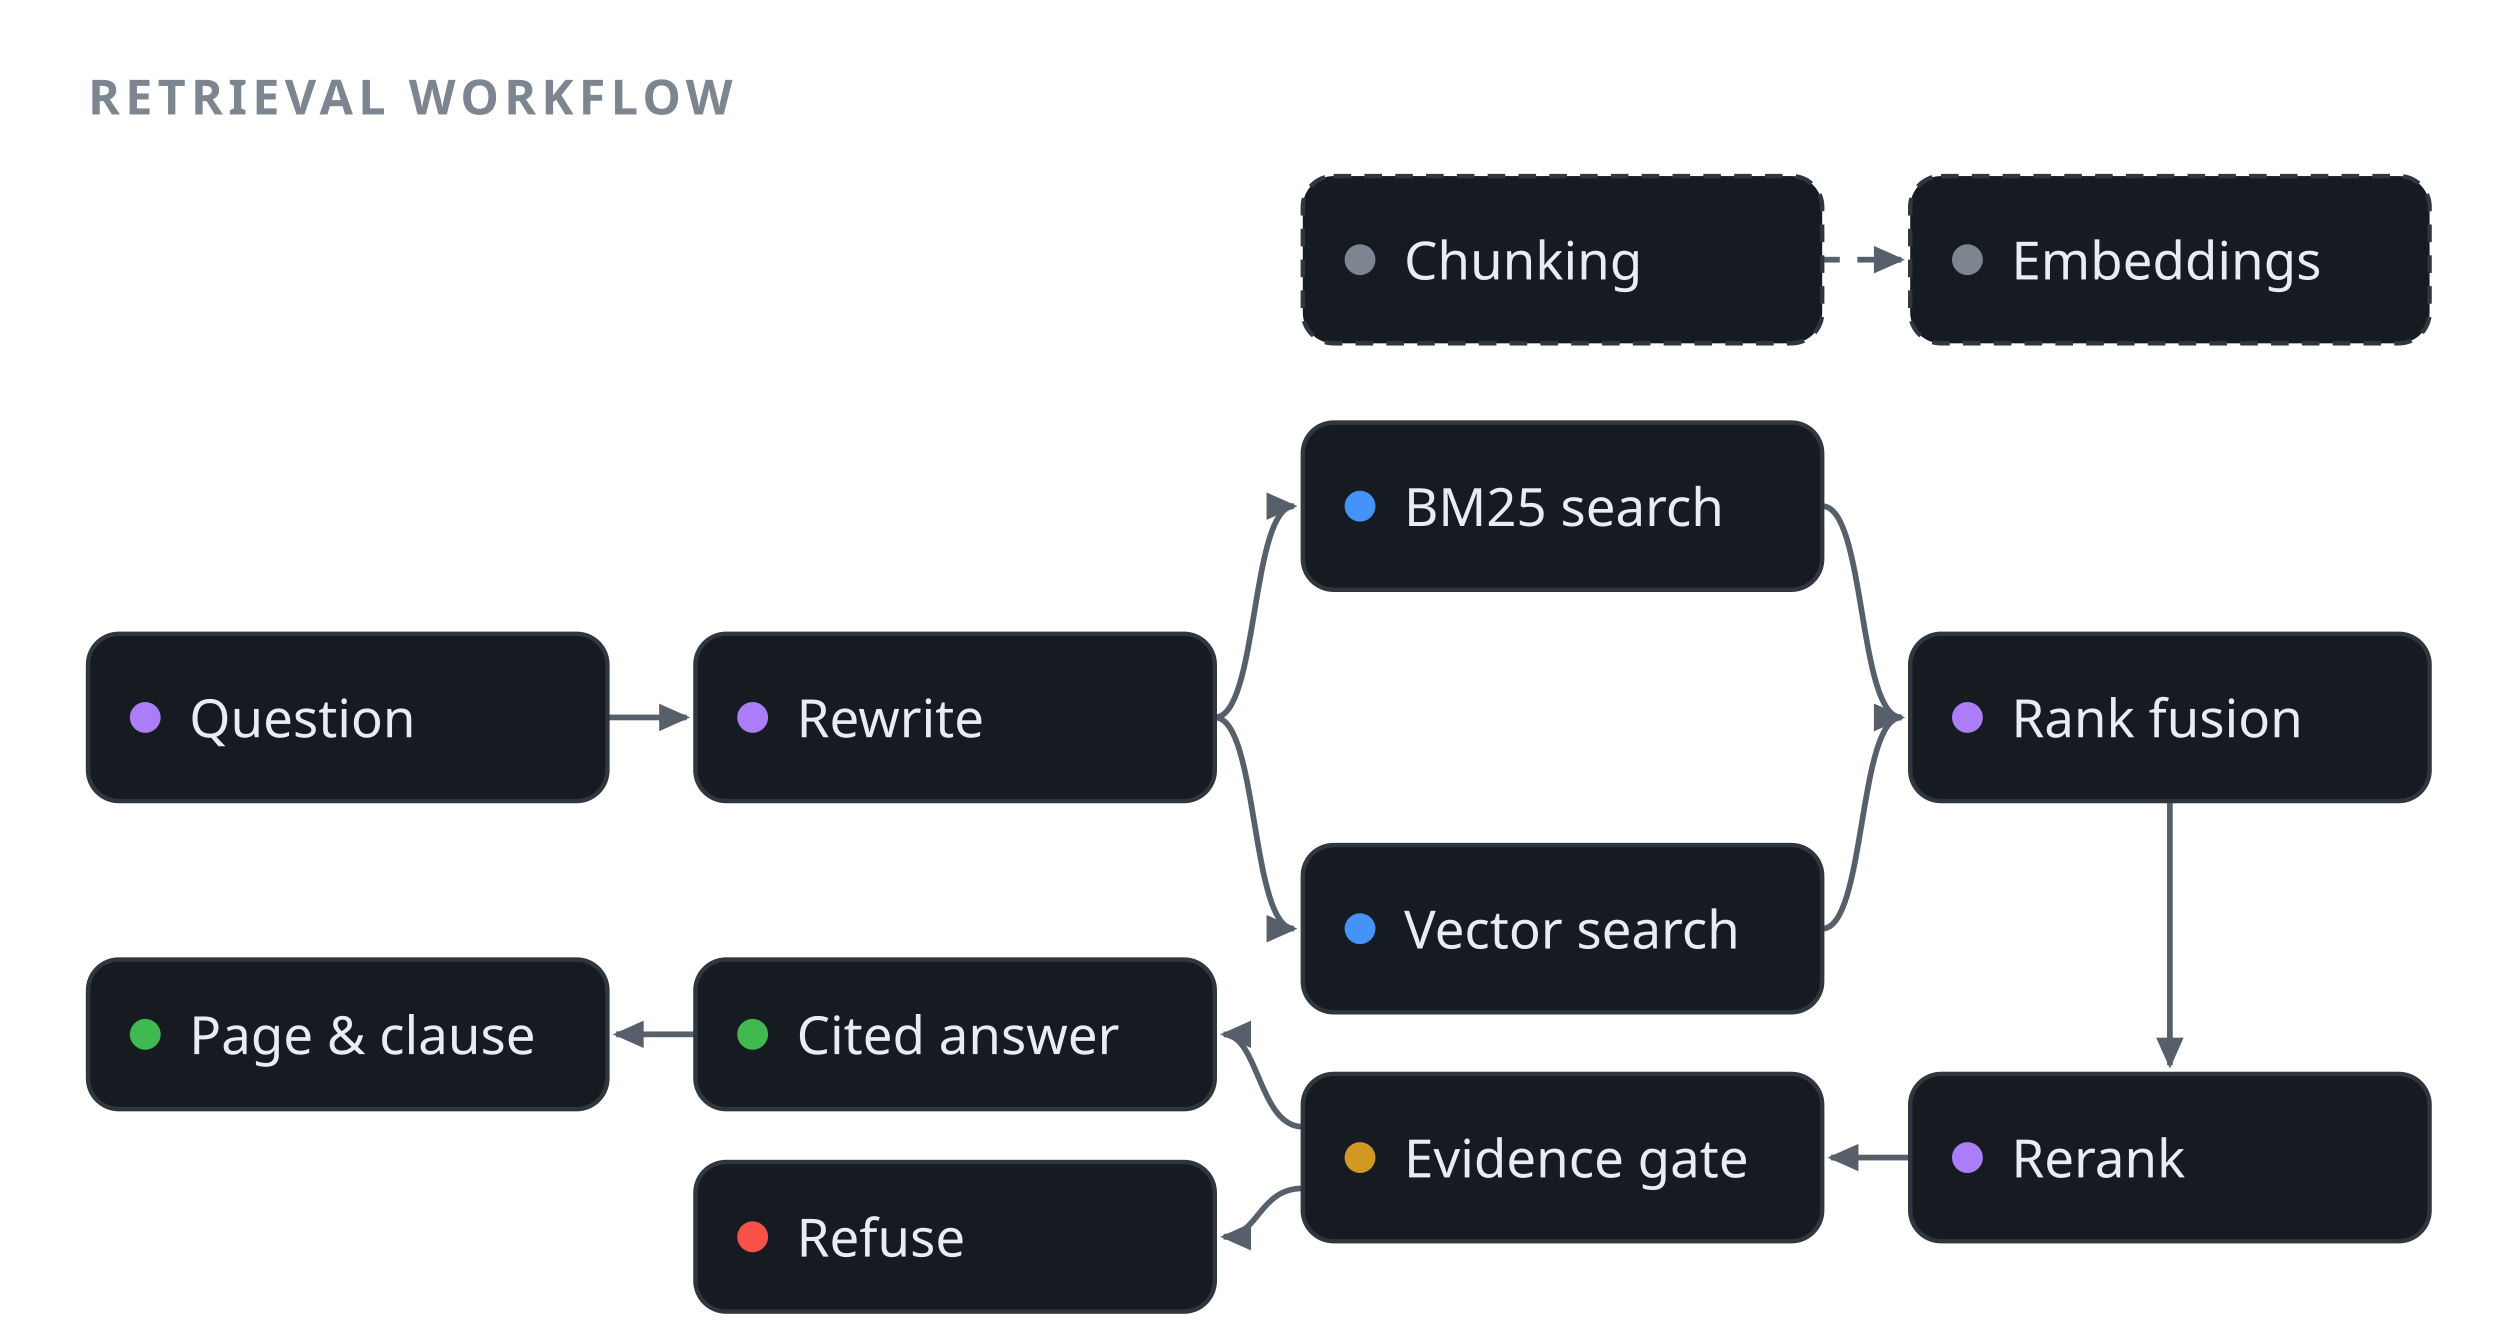
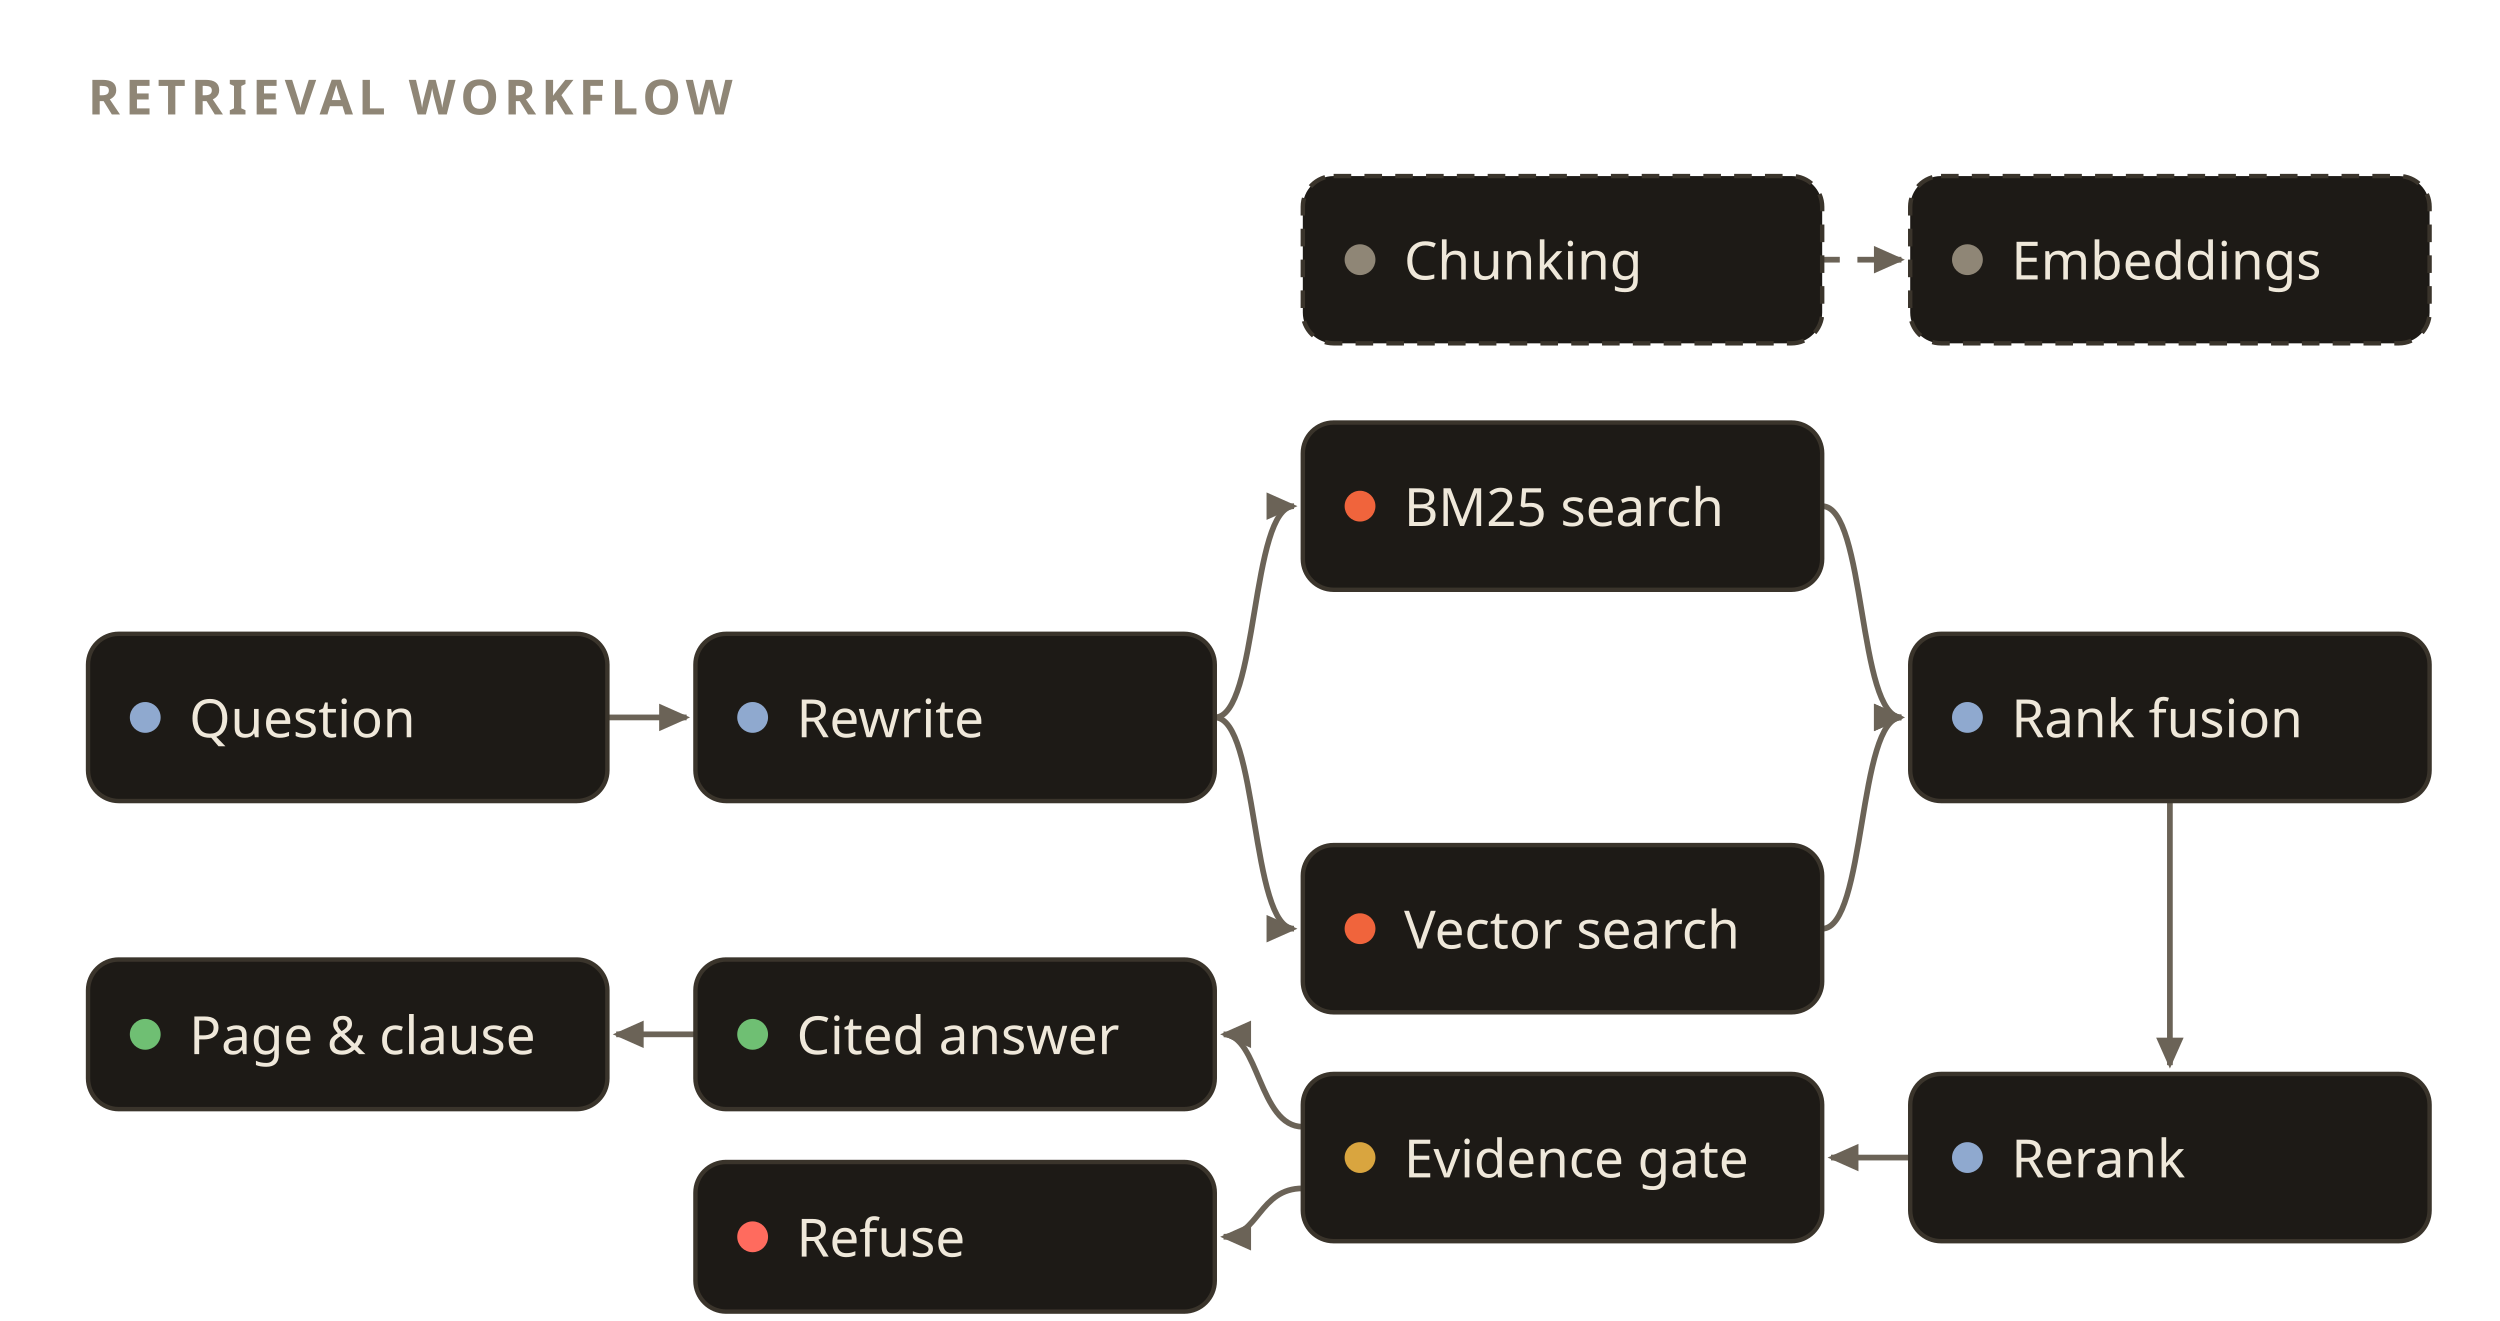
<svg xmlns="http://www.w3.org/2000/svg" width="568" height="300" viewBox="600 32 568 300">
  <style>
.s{font-family:-apple-system,BlinkMacSystemFont,'Segoe UI','Noto Sans',Helvetica,Arial,sans-serif}
@keyframes fade{from{opacity:0;transform:translateY(6px)}to{opacity:1;transform:none}}
@keyframes pulse{0%,100%{opacity:.25}50%{opacity:.9}}
.fade{}
.pulse{animation:pulse 2.6s ease-in-out infinite}
</style>
  <defs>
    <marker id="ar" viewBox="0 0 10 10" refX="8" refY="5" markerWidth="6" markerHeight="6" orient="auto">
-       <path d="M0 1L9 5L0 9z" fill="#57606a" />
+       <path d="M0 1L9 5L0 9z" fill="#6b6357" />
    </marker>
  </defs>
-   <text x="620" y="58" class="s" font-size="11" fill="#7d8590" text-anchor="start" font-weight="600" letter-spacing="1.2">RETRIEVAL WORKFLOW</text>
-   <path d="M1014 91L1032 91" fill="none" stroke="#57606a" stroke-width="1.3" marker-end="url(#ar)" stroke-dasharray="4 4" />
-   <circle r="2.6" fill="#7d8590">
+   <text x="620" y="58" class="s" font-size="11" fill="#8f8676" text-anchor="start" font-weight="600" letter-spacing="1.2">RETRIEVAL WORKFLOW</text>
+   <path d="M1014 91L1032 91" fill="none" stroke="#6b6357" stroke-width="1.3" marker-end="url(#ar)" stroke-dasharray="4 4" />
+   <circle r="2.6" fill="#8f8676">
    <animateMotion dur="1.6s" begin="-0.0s" repeatCount="indefinite" path="M1014 91L1032 91" />
  </circle>
-   <path d="M738 195L756 195" fill="none" stroke="#57606a" stroke-width="1.3" marker-end="url(#ar)" />
-   <circle r="2.6" fill="#ab7df8">
+   <path d="M738 195L756 195" fill="none" stroke="#6b6357" stroke-width="1.3" marker-end="url(#ar)" />
+   <circle r="2.6" fill="#8fa9cf">
    <animateMotion dur="1.4s" begin="-0.0s" repeatCount="indefinite" path="M738 195L756 195" />
  </circle>
-   <path d="M876 195C886 195 884 147 894 147" fill="none" stroke="#57606a" stroke-width="1.3" marker-end="url(#ar)" />
-   <circle r="2.6" fill="#4493f8">
+   <path d="M876 195C886 195 884 147 894 147" fill="none" stroke="#6b6357" stroke-width="1.3" marker-end="url(#ar)" />
+   <circle r="2.6" fill="#f0643c">
    <animateMotion dur="1.6s" begin="-0.2s" repeatCount="indefinite" path="M876 195C886 195 884 147 894 147" />
  </circle>
-   <path d="M876 195C886 195 884 243 894 243" fill="none" stroke="#57606a" stroke-width="1.3" marker-end="url(#ar)" />
-   <circle r="2.6" fill="#4493f8">
+   <path d="M876 195C886 195 884 243 894 243" fill="none" stroke="#6b6357" stroke-width="1.3" marker-end="url(#ar)" />
+   <circle r="2.6" fill="#f0643c">
    <animateMotion dur="1.6s" begin="-0.8s" repeatCount="indefinite" path="M876 195C886 195 884 243 894 243" />
  </circle>
-   <path d="M1014 147C1024 147 1022 195 1032 195" fill="none" stroke="#57606a" stroke-width="1.3" marker-end="url(#ar)" />
-   <circle r="2.6" fill="#ab7df8">
+   <path d="M1014 147C1024 147 1022 195 1032 195" fill="none" stroke="#6b6357" stroke-width="1.3" marker-end="url(#ar)" />
+   <circle r="2.6" fill="#8fa9cf">
    <animateMotion dur="1.6s" begin="-0.4s" repeatCount="indefinite" path="M1014 147C1024 147 1022 195 1032 195" />
  </circle>
-   <path d="M1014 243C1024 243 1022 195 1032 195" fill="none" stroke="#57606a" stroke-width="1.3" marker-end="url(#ar)" />
-   <circle r="2.6" fill="#ab7df8">
+   <path d="M1014 243C1024 243 1022 195 1032 195" fill="none" stroke="#6b6357" stroke-width="1.3" marker-end="url(#ar)" />
+   <circle r="2.6" fill="#8fa9cf">
    <animateMotion dur="1.6s" begin="-1.0s" repeatCount="indefinite" path="M1014 243C1024 243 1022 195 1032 195" />
  </circle>
-   <path d="M1093 214L1093 274" fill="none" stroke="#57606a" stroke-width="1.3" marker-end="url(#ar)" />
-   <circle r="2.6" fill="#ab7df8">
+   <path d="M1093 214L1093 274" fill="none" stroke="#6b6357" stroke-width="1.3" marker-end="url(#ar)" />
+   <circle r="2.6" fill="#8fa9cf">
    <animateMotion dur="1.3s" begin="-0.0s" repeatCount="indefinite" path="M1093 214L1093 274" />
  </circle>
-   <path d="M1034 295L1016 295" fill="none" stroke="#57606a" stroke-width="1.3" marker-end="url(#ar)" />
-   <circle r="2.6" fill="#d29922">
+   <path d="M1034 295L1016 295" fill="none" stroke="#6b6357" stroke-width="1.3" marker-end="url(#ar)" />
+   <circle r="2.6" fill="#d9a53f">
    <animateMotion dur="1.2s" begin="-0.0s" repeatCount="indefinite" path="M1034 295L1016 295" />
  </circle>
-   <path d="M896 288C886 288 886 267 878 267" fill="none" stroke="#57606a" stroke-width="1.3" marker-end="url(#ar)" />
-   <circle r="2.6" fill="#3fb950">
+   <path d="M896 288C886 288 886 267 878 267" fill="none" stroke="#6b6357" stroke-width="1.3" marker-end="url(#ar)" />
+   <circle r="2.6" fill="#6fbf73">
    <animateMotion dur="1.4s" begin="-0.0s" repeatCount="indefinite" path="M896 288C886 288 886 267 878 267" />
  </circle>
-   <path d="M896 302C886 302 886 313 878 313" fill="none" stroke="#57606a" stroke-width="1.3" marker-end="url(#ar)" />
-   <circle r="2.6" fill="#f85149">
+   <path d="M896 302C886 302 886 313 878 313" fill="none" stroke="#6b6357" stroke-width="1.3" marker-end="url(#ar)" />
+   <circle r="2.6" fill="#ff6b5e">
    <animateMotion dur="1.4s" begin="-0.6s" repeatCount="indefinite" path="M896 302C886 302 886 313 878 313" />
  </circle>
-   <path d="M758 267L740 267" fill="none" stroke="#57606a" stroke-width="1.3" marker-end="url(#ar)" />
-   <circle r="2.6" fill="#3fb950">
+   <path d="M758 267L740 267" fill="none" stroke="#6b6357" stroke-width="1.3" marker-end="url(#ar)" />
+   <circle r="2.6" fill="#6fbf73">
    <animateMotion dur="1.2s" begin="-0.3s" repeatCount="indefinite" path="M758 267L740 267" />
  </circle>
-   <rect x="896" y="72" width="118" height="38" rx="7" fill="#161b22" stroke="#30363d" stroke-dasharray="4 3" />
-   <circle cx="909" cy="91.0" r="3.5" fill="#7d8590" />
-   <text x="919" y="95.5" class="s" font-size="12" fill="#e6edf3" text-anchor="start" font-weight="500" letter-spacing="0">Chunking</text>
-   <rect x="1034" y="72" width="118" height="38" rx="7" fill="#161b22" stroke="#30363d" stroke-dasharray="4 3" />
-   <circle cx="1047" cy="91.0" r="3.5" fill="#7d8590" />
-   <text x="1057" y="95.5" class="s" font-size="12" fill="#e6edf3" text-anchor="start" font-weight="500" letter-spacing="0">Embeddings</text>
-   <rect x="620" y="176" width="118" height="38" rx="7" fill="#161b22" stroke="#30363d" />
-   <circle cx="633" cy="195.0" r="3.5" fill="#ab7df8" />
-   <text x="643" y="199.5" class="s" font-size="12" fill="#e6edf3" text-anchor="start" font-weight="500" letter-spacing="0">Question</text>
-   <rect x="758" y="176" width="118" height="38" rx="7" fill="#161b22" stroke="#30363d" />
-   <circle cx="771" cy="195.0" r="3.5" fill="#ab7df8" />
-   <text x="781" y="199.5" class="s" font-size="12" fill="#e6edf3" text-anchor="start" font-weight="500" letter-spacing="0">Rewrite</text>
-   <rect x="896" y="128" width="118" height="38" rx="7" fill="#161b22" stroke="#30363d" />
-   <circle cx="909" cy="147.0" r="3.5" fill="#4493f8" />
-   <text x="919" y="151.5" class="s" font-size="12" fill="#e6edf3" text-anchor="start" font-weight="500" letter-spacing="0">BM25 search</text>
-   <rect x="896" y="224" width="118" height="38" rx="7" fill="#161b22" stroke="#30363d" />
-   <circle cx="909" cy="243.0" r="3.5" fill="#4493f8" />
-   <text x="919" y="247.5" class="s" font-size="12" fill="#e6edf3" text-anchor="start" font-weight="500" letter-spacing="0">Vector search</text>
-   <rect x="1034" y="176" width="118" height="38" rx="7" fill="#161b22" stroke="#30363d" />
-   <circle cx="1047" cy="195.0" r="3.5" fill="#ab7df8" />
-   <text x="1057" y="199.5" class="s" font-size="12" fill="#e6edf3" text-anchor="start" font-weight="500" letter-spacing="0">Rank fusion</text>
-   <rect x="1034" y="276" width="118" height="38" rx="7" fill="#161b22" stroke="#30363d" />
-   <circle cx="1047" cy="295.0" r="3.5" fill="#ab7df8" />
-   <text x="1057" y="299.5" class="s" font-size="12" fill="#e6edf3" text-anchor="start" font-weight="500" letter-spacing="0">Rerank</text>
-   <rect x="896" y="276" width="118" height="38" rx="7" fill="#161b22" stroke="#30363d" />
-   <circle cx="909" cy="295.0" r="3.5" fill="#d29922" />
-   <text x="919" y="299.5" class="s" font-size="12" fill="#e6edf3" text-anchor="start" font-weight="500" letter-spacing="0">Evidence gate</text>
-   <rect x="758" y="250" width="118" height="34" rx="7" fill="#161b22" stroke="#30363d" />
-   <circle cx="771" cy="267.0" r="3.5" fill="#3fb950" />
-   <text x="781" y="271.5" class="s" font-size="12" fill="#e6edf3" text-anchor="start" font-weight="500" letter-spacing="0">Cited answer</text>
-   <rect x="758" y="296" width="118" height="34" rx="7" fill="#161b22" stroke="#30363d" />
-   <circle cx="771" cy="313.0" r="3.5" fill="#f85149" />
-   <text x="781" y="317.5" class="s" font-size="12" fill="#e6edf3" text-anchor="start" font-weight="500" letter-spacing="0">Refuse</text>
-   <rect x="620" y="250" width="118" height="34" rx="7" fill="#161b22" stroke="#30363d" />
-   <circle cx="633" cy="267.0" r="3.5" fill="#3fb950" />
-   <text x="643" y="271.5" class="s" font-size="12" fill="#e6edf3" text-anchor="start" font-weight="500" letter-spacing="0">Page &amp; clause</text>
+   <rect x="896" y="72" width="118" height="38" rx="7" fill="#1d1a16" stroke="#3a342b" stroke-dasharray="4 3" />
+   <circle cx="909" cy="91.0" r="3.5" fill="#8f8676" />
+   <text x="919" y="95.5" class="s" font-size="12" fill="#efe8da" text-anchor="start" font-weight="500" letter-spacing="0">Chunking</text>
+   <rect x="1034" y="72" width="118" height="38" rx="7" fill="#1d1a16" stroke="#3a342b" stroke-dasharray="4 3" />
+   <circle cx="1047" cy="91.0" r="3.5" fill="#8f8676" />
+   <text x="1057" y="95.5" class="s" font-size="12" fill="#efe8da" text-anchor="start" font-weight="500" letter-spacing="0">Embeddings</text>
+   <rect x="620" y="176" width="118" height="38" rx="7" fill="#1d1a16" stroke="#3a342b" />
+   <circle cx="633" cy="195.0" r="3.5" fill="#8fa9cf" />
+   <text x="643" y="199.5" class="s" font-size="12" fill="#efe8da" text-anchor="start" font-weight="500" letter-spacing="0">Question</text>
+   <rect x="758" y="176" width="118" height="38" rx="7" fill="#1d1a16" stroke="#3a342b" />
+   <circle cx="771" cy="195.0" r="3.5" fill="#8fa9cf" />
+   <text x="781" y="199.5" class="s" font-size="12" fill="#efe8da" text-anchor="start" font-weight="500" letter-spacing="0">Rewrite</text>
+   <rect x="896" y="128" width="118" height="38" rx="7" fill="#1d1a16" stroke="#3a342b" />
+   <circle cx="909" cy="147.0" r="3.5" fill="#f0643c" />
+   <text x="919" y="151.5" class="s" font-size="12" fill="#efe8da" text-anchor="start" font-weight="500" letter-spacing="0">BM25 search</text>
+   <rect x="896" y="224" width="118" height="38" rx="7" fill="#1d1a16" stroke="#3a342b" />
+   <circle cx="909" cy="243.0" r="3.5" fill="#f0643c" />
+   <text x="919" y="247.5" class="s" font-size="12" fill="#efe8da" text-anchor="start" font-weight="500" letter-spacing="0">Vector search</text>
+   <rect x="1034" y="176" width="118" height="38" rx="7" fill="#1d1a16" stroke="#3a342b" />
+   <circle cx="1047" cy="195.0" r="3.5" fill="#8fa9cf" />
+   <text x="1057" y="199.5" class="s" font-size="12" fill="#efe8da" text-anchor="start" font-weight="500" letter-spacing="0">Rank fusion</text>
+   <rect x="1034" y="276" width="118" height="38" rx="7" fill="#1d1a16" stroke="#3a342b" />
+   <circle cx="1047" cy="295.0" r="3.5" fill="#8fa9cf" />
+   <text x="1057" y="299.5" class="s" font-size="12" fill="#efe8da" text-anchor="start" font-weight="500" letter-spacing="0">Rerank</text>
+   <rect x="896" y="276" width="118" height="38" rx="7" fill="#1d1a16" stroke="#3a342b" />
+   <circle cx="909" cy="295.0" r="3.5" fill="#d9a53f" />
+   <text x="919" y="299.5" class="s" font-size="12" fill="#efe8da" text-anchor="start" font-weight="500" letter-spacing="0">Evidence gate</text>
+   <rect x="758" y="250" width="118" height="34" rx="7" fill="#1d1a16" stroke="#3a342b" />
+   <circle cx="771" cy="267.0" r="3.5" fill="#6fbf73" />
+   <text x="781" y="271.5" class="s" font-size="12" fill="#efe8da" text-anchor="start" font-weight="500" letter-spacing="0">Cited answer</text>
+   <rect x="758" y="296" width="118" height="34" rx="7" fill="#1d1a16" stroke="#3a342b" />
+   <circle cx="771" cy="313.0" r="3.5" fill="#ff6b5e" />
+   <text x="781" y="317.5" class="s" font-size="12" fill="#efe8da" text-anchor="start" font-weight="500" letter-spacing="0">Refuse</text>
+   <rect x="620" y="250" width="118" height="34" rx="7" fill="#1d1a16" stroke="#3a342b" />
+   <circle cx="633" cy="267.0" r="3.5" fill="#6fbf73" />
+   <text x="643" y="271.5" class="s" font-size="12" fill="#efe8da" text-anchor="start" font-weight="500" letter-spacing="0">Page &amp; clause</text>
</svg>
